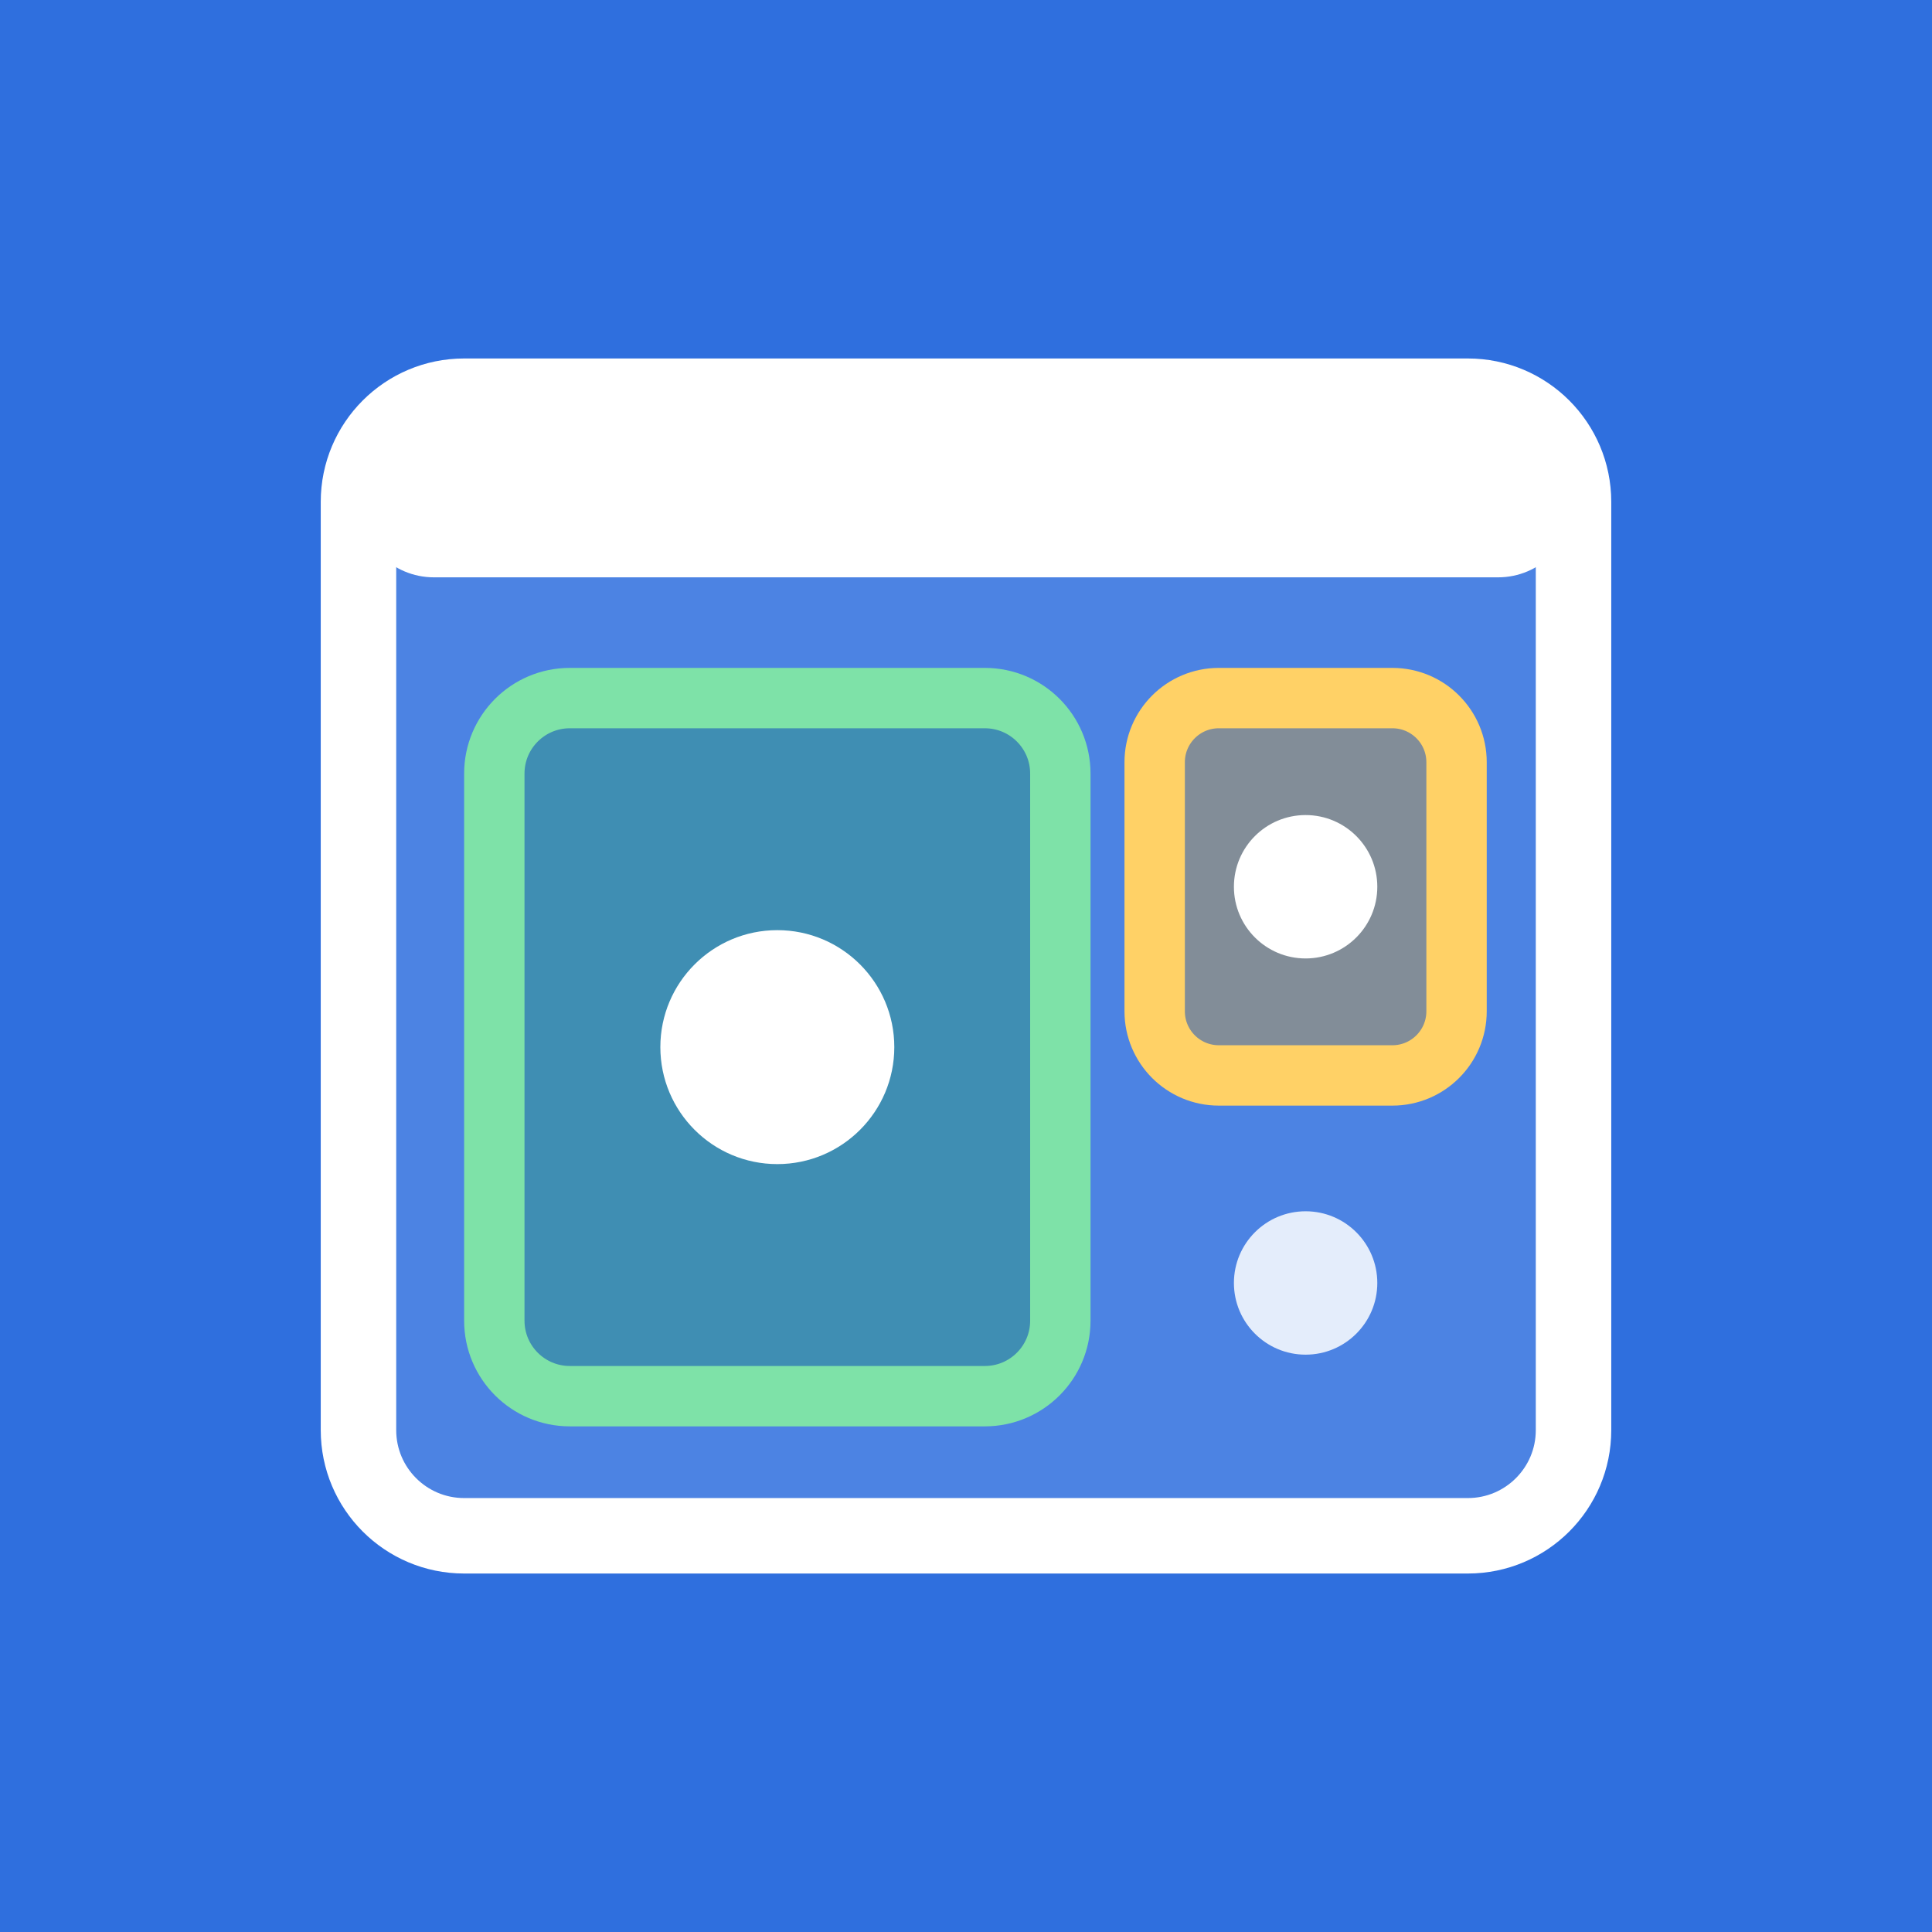
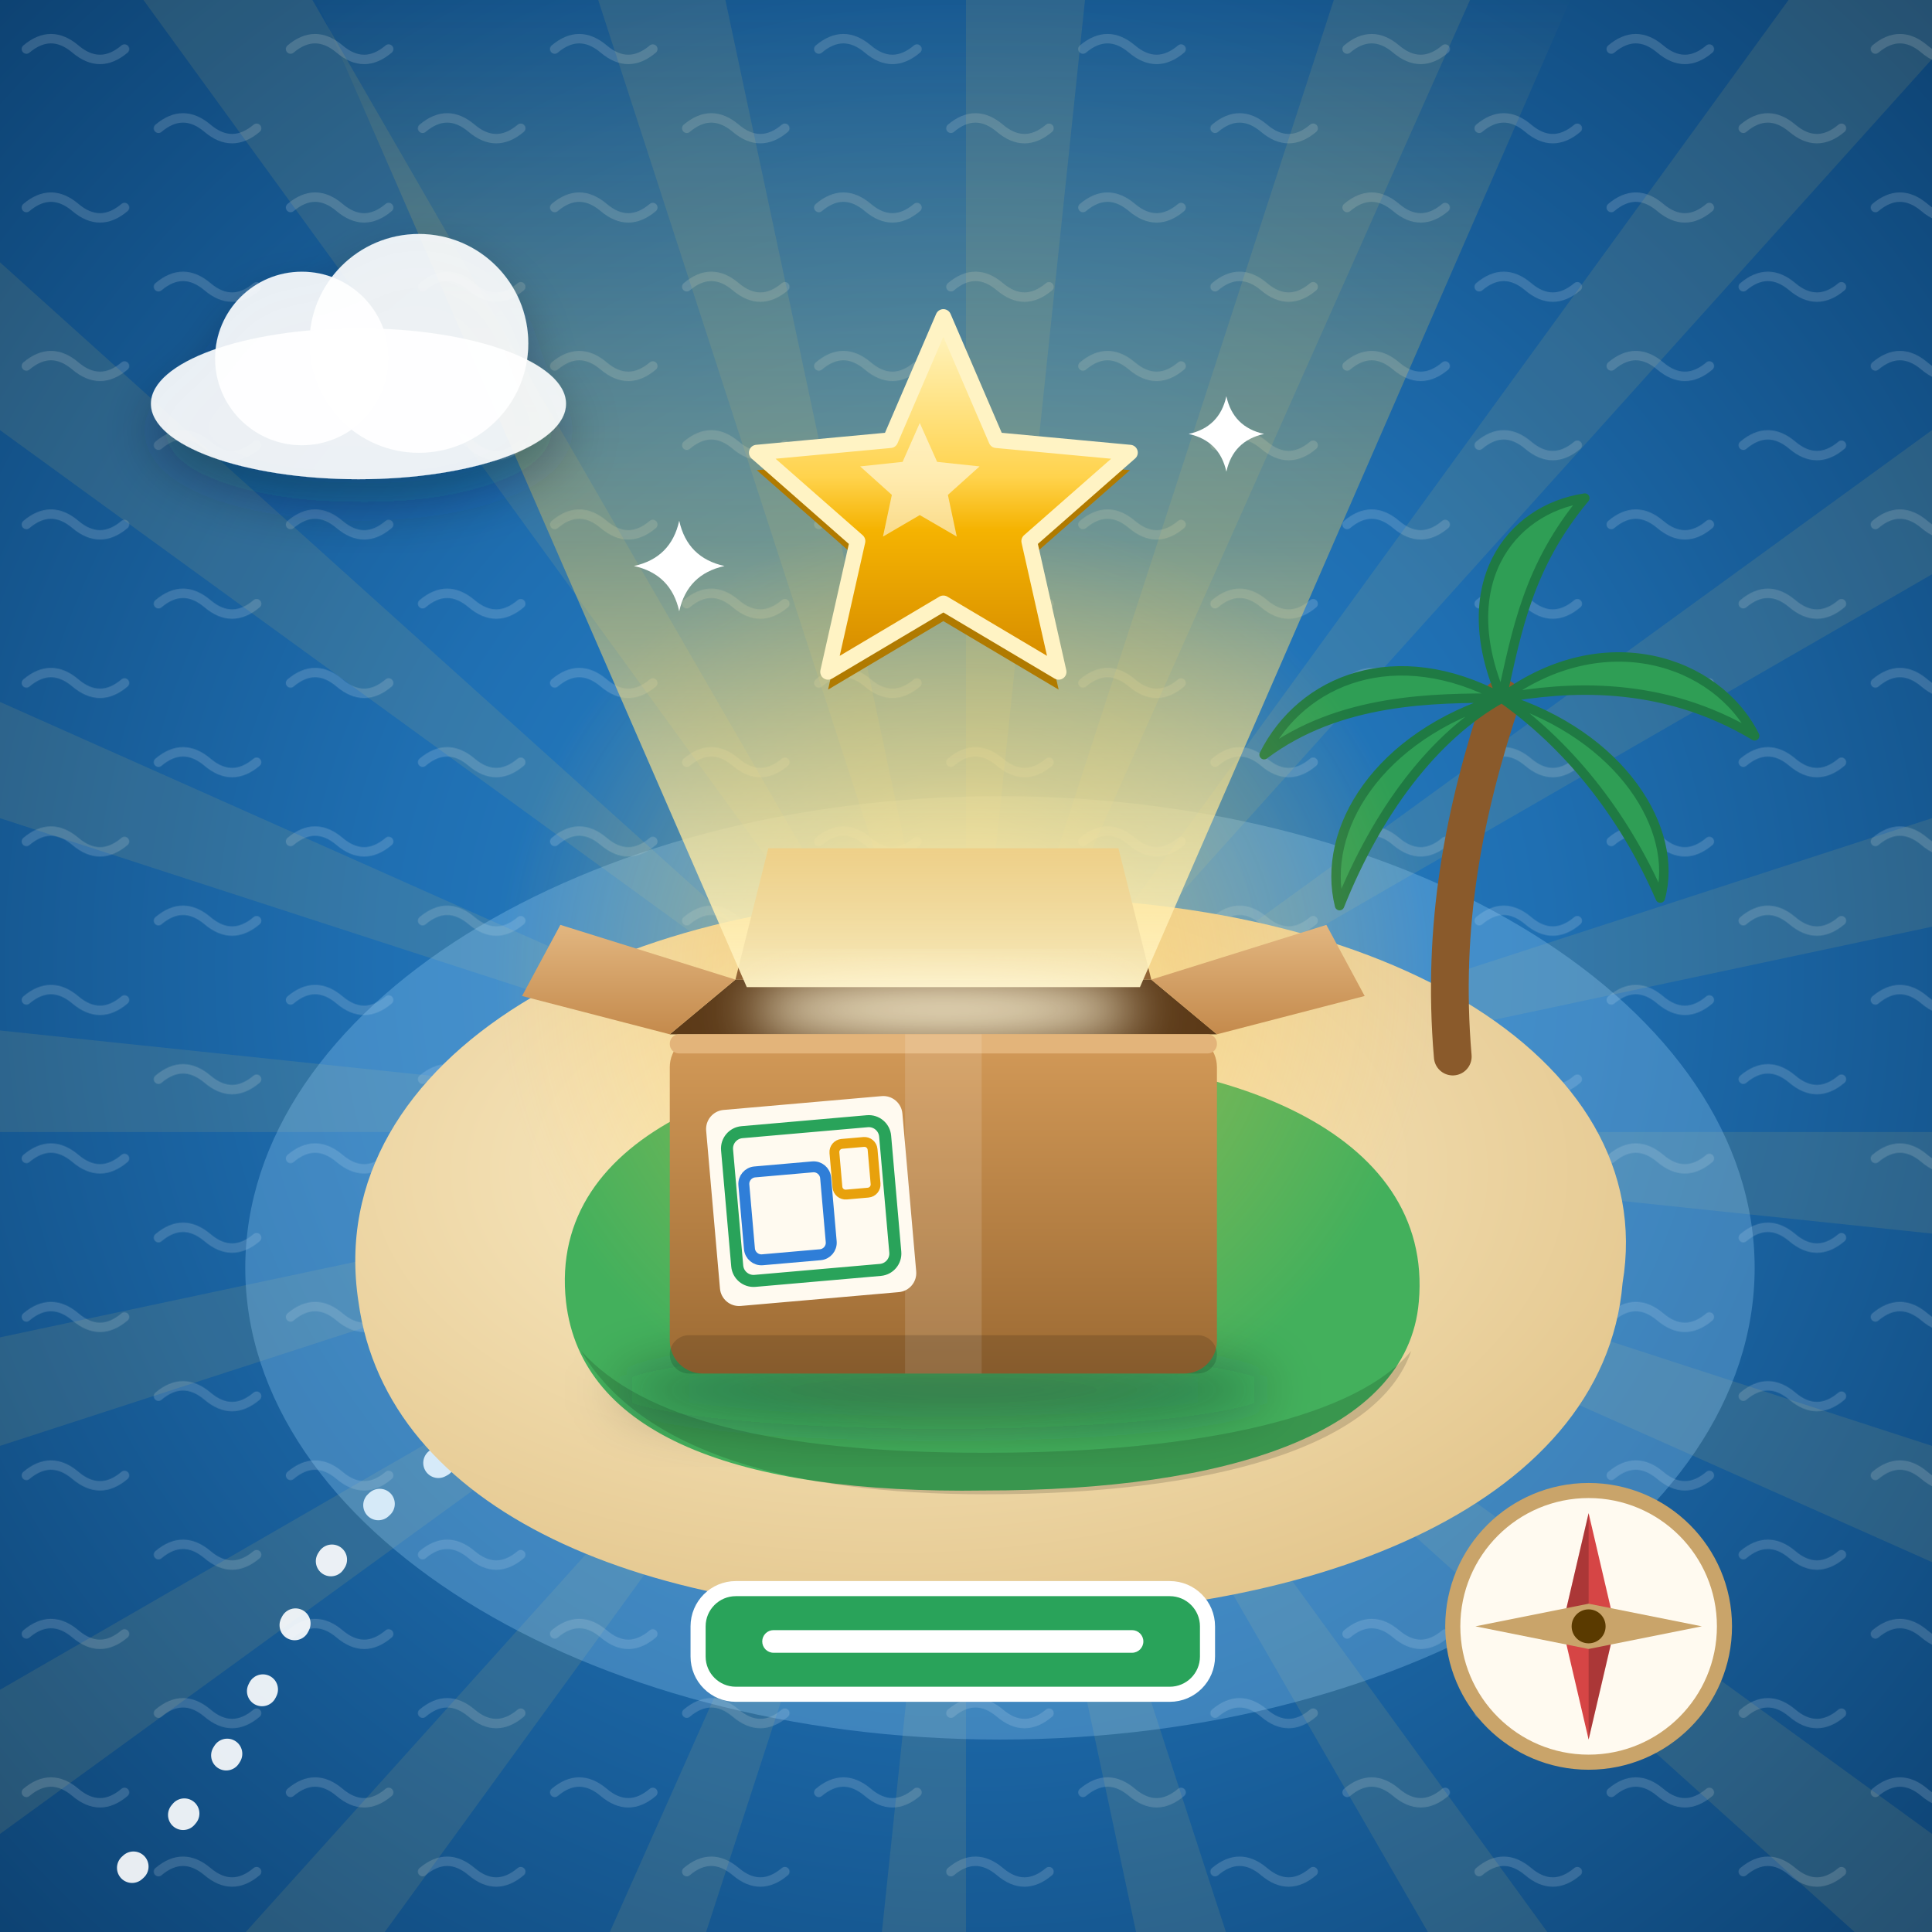
<svg xmlns="http://www.w3.org/2000/svg" viewBox="0 0 1024 1024">
-   <rect width="1024" height="1024" fill="#2f6fde" />
-   <rect x="190" y="210" width="644" height="604" rx="56" fill="#ffffff" fill-opacity=".14" stroke="#ffffff" stroke-width="40" />
-   <rect x="190" y="210" width="644" height="96" rx="40" fill="#ffffff" />
-   <rect x="262" y="370" width="300" height="370" rx="40" fill="#29a35a" fill-opacity=".35" stroke="#7ee2a8" stroke-width="32" />
-   <rect x="612" y="370" width="160" height="200" rx="34" fill="#e8a10c" fill-opacity=".35" stroke="#ffd166" stroke-width="32" />
-   <circle cx="412" cy="555" r="62" fill="#ffffff" />
-   <circle cx="692" cy="470" r="38" fill="#ffffff" />
-   <circle cx="692" cy="680" r="38" fill="#ffffff" fill-opacity=".85" />
+   <defs>
+     <filter id="flou" x="-50%" y="-50%" width="200%" height="200%">
+       <feGaussianBlur stdDeviation="14" />
+     </filter>
+     <filter id="ombre" x="-30%" y="-30%" width="160%" height="160%">
+       <feDropShadow dx="0" dy="14" stdDeviation="14" flood-color="#04172c" flood-opacity=".35" />
+     </filter>
+     <linearGradient id="or" x1="0" y1="0" x2="0" y2="1">
+       <stop offset="0" stop-color="#fff6c8" />
+       <stop offset=".45" stop-color="#ffd34d" />
+       <stop offset=".6" stop-color="#f5b301" />
+       <stop offset="1" stop-color="#d48a00" />
+     </linearGradient>
+     <linearGradient id="carton" x1="0" y1="0" x2="0" y2="1">
+       <stop offset="0" stop-color="#d39a58" />
+       <stop offset="1" stop-color="#9c6a33" />
+     </linearGradient>
+     <linearGradient id="rabat" x1="0" y1="1" x2="0" y2="0">
+       <stop offset="0" stop-color="#c48a4c" />
+       <stop offset="1" stop-color="#e2b680" />
+     </linearGradient>
+     <linearGradient id="rabat-fond" x1="0" y1="1" x2="0" y2="0">
+       <stop offset="0" stop-color="#8a5a2b" />
+       <stop offset="1" stop-color="#b77f40" />
+     </linearGradient>
+     <linearGradient id="faisceau" x1="0" y1="1" x2="0" y2="0">
+       <stop offset="0" stop-color="#fff3c4" stop-opacity=".95" />
+       <stop offset=".45" stop-color="#ffd34d" stop-opacity=".35" />
+       <stop offset="1" stop-color="#ffd34d" stop-opacity="0" />
+     </linearGradient>
+     <radialGradient id="mer" cx=".5" cy=".5" r=".75">
+       <stop offset="0" stop-color="#2a86cc" />
+       <stop offset=".4" stop-color="#1f6fb2" />
+       <stop offset="1" stop-color="#0b3d6b" />
+     </radialGradient>
+     <radialGradient id="halo" cx=".5" cy=".5" r=".5">
+       <stop offset="0" stop-color="#ffe9a0" stop-opacity=".85" />
+       <stop offset=".45" stop-color="#ffc94a" stop-opacity=".3" />
+       <stop offset="1" stop-color="#ffc94a" stop-opacity="0" />
+     </radialGradient>
+     <radialGradient id="violet" cx=".5" cy=".45" r=".75">
+       <stop offset="0" stop-color="#7448d0" />
+       <stop offset=".45" stop-color="#3f1f86" />
+       <stop offset="1" stop-color="#1c0c40" />
+     </radialGradient>
+     <radialGradient id="sable" cx=".42" cy=".38" r=".7">
+       <stop offset="0" stop-color="#fff2c8" />
+       <stop offset=".35" stop-color="#f4e1b5" />
+       <stop offset="1" stop-color="#e2c48a" />
+     </radialGradient>
+     <pattern id="vagues" width="140" height="84" patternUnits="userSpaceOnUse">
+       <path d="M14 26 q13 -11 26 0 q13 11 26 0 M84 68 q13 -11 26 0 q13 11 26 0" fill="none" stroke="#fff" stroke-opacity=".16" stroke-width="5" stroke-linecap="round" />
+     </pattern>
+     <clipPath id="forme">
+       <rect width="1024" height="1024" />
+     </clipPath>
+     <linearGradient id="reflet" x1="0" y1="0" x2="0" y2="1">
+       <stop offset="0" stop-color="#fff" stop-opacity=".22" />
+       <stop offset=".3" stop-color="#fff" stop-opacity="0" />
+     </linearGradient>
+   </defs>
+   <g clip-path="url(#forme)">
+     <g transform="">
+       <rect width="1024" height="1024" fill="url(#mer)" />
+       <rect width="1024" height="1024" fill="url(#vagues)" />
+       <path d="M512 600 L1612 600 L1606 715 Z M512 600 L1558.2 939.9 L1516.9 1047.4 Z M512 600 L1401.9 1246.6 L1329.5 1336 Z M512 600 L1158.6 1489.9 L1062 1552.6 Z M512 600 L851.9 1646.2 L740.7 1676 Z M512 600 L512 1700 L397 1694 Z M512 600 L172.1 1646.2 L64.6 1604.9 Z M512 600 L-134.6 1489.9 L-224 1417.5 Z M512 600 L-377.9 1246.6 L-440.6 1150 Z M512 600 L-534.2 939.9 L-564 828.7 Z M512 600 L-588 600 L-582 485 Z M512 600 L-534.2 260.1 L-492.9 152.6 Z M512 600 L-377.9 -46.6 L-305.5 -136 Z M512 600 L-134.6 -289.9 L-38 -352.6 Z M512 600 L172.1 -446.2 L283.3 -476 Z M512 600 L512 -500 L627 -494 Z M512 600 L851.9 -446.2 L959.4 -404.9 Z M512 600 L1158.6 -289.9 L1248 -217.5 Z M512 600 L1401.9 -46.6 L1464.6 50 Z M512 600 L1558.2 260.1 L1588 371.3 Z " fill="#ffd25a" fill-opacity="0.1" />
+       <path d="M70 990 C170 900 140 800 270 760" fill="none" stroke="#fff" stroke-opacity=".9" stroke-width="16" stroke-linecap="round" stroke-dasharray="1 38" />
+       <ellipse cx="530" cy="672" rx="400" ry="250" fill="#9fd6ff" fill-opacity=".28" />
+       <path d="M190 690 C170 560 330 470 520 476 C730 470 880 560 860 680 C850 800 690 860 520 856 C340 860 205 800 190 690 Z" fill="url(#sable)" />
+       <path d="M300 690 C290 600 400 560 520 560 C650 556 760 600 752 690 C746 760 650 790 522 790 C390 792 308 760 300 690 Z" fill="#43b05c" />
+       <path d="M308 716 C340 770 420 792 522 792 C640 792 730 768 748 716 C720 750 640 770 522 770 C410 770 340 752 308 716 Z" fill="#000" fill-opacity=".15" />
+       <g transform="translate(770 560)">
+         <path d="M0 0 C-6 -70 6 -130 26 -190" fill="none" stroke="#8a5a2b" stroke-width="20" stroke-linecap="round" />
+         <path d="M26 -190 C-30 -220 -80 -200 -100 -160 C-60 -190 -10 -190 26 -190 Z M26 -190 C80 -230 140 -210 160 -170 C110 -200 60 -196 26 -190 Z M26 -190 C0 -250 30 -290 70 -296 C40 -260 34 -226 26 -190 Z M26 -190 C-40 -170 -70 -120 -60 -80 C-40 -130 -10 -170 26 -190 Z M26 -190 C90 -170 120 -120 110 -84 C90 -130 60 -166 26 -190 Z" fill="#2f9e55" stroke="#1f7a43" stroke-width="5" stroke-linejoin="round" />
+       </g>
+       <circle cx="512" cy="520" r="250" fill="url(#halo)" />
+       <ellipse cx="500" cy="736.7" rx="174" ry="20.3" fill="#04172c" fill-opacity=".35" filter="url(#flou)" />
+       <path d="M389.8 519.2 L610.2 519.2 L592.8 449.6 L407.2 449.6 Z" fill="url(#rabat-fond)" />
+       <path d="M355 548.2 L645 548.2 L610.2 519.2 L389.8 519.2 Z" fill="#5c3a18" />
+       <path d="M395.8 523.2 L604.2 523.2 L833.5 -2.8 L166.5 -2.8 Z" fill="url(#faisceau)" />
+       <ellipse cx="500" cy="535.15" rx="104.4" ry="15.95" fill="#fff6d6" filter="url(#flou)" />
+       <path d="M355 548.2 L389.8 519.2 L297 490.2 L276.7 527.9 Z" fill="url(#rabat)" />
+       <path d="M645 548.2 L610.2 519.2 L703 490.2 L723.3 527.9 Z" fill="url(#rabat)" />
+       <rect x="355" y="548.2" width="290" height="179.8" rx="17.4" fill="url(#carton)" />
+       <rect x="355" y="548.2" width="290" height="10.15" rx="4.93" fill="#e3b47a" />
+       <rect x="479.7" y="548.2" width="40.6" height="179.8" fill="#fff" fill-opacity=".13" />
+       <rect x="355" y="707.7" width="290" height="20.3" rx="10.15" fill="#000" fill-opacity=".14" />
+       <g transform="rotate(-5 433.3 641.696)">
+         <rect x="378.2" y="584.16" width="104.4" height="104.284" rx="10.15" fill="#fffaf0" />
+         <rect x="388.35" y="596.746" width="84.1" height="79.112" rx="8.7" fill="none" stroke="#29a35a" stroke-width="6.38" />
+         <rect x="395.6" y="618.322" width="43.5" height="46.748" rx="6.38" fill="none" stroke="#2f7ed8" stroke-width="5.8" />
+         <rect x="444.9" y="607.534" width="20.3" height="26.97" rx="4.35" fill="none" stroke="#e8a10c" stroke-width="5.22" />
+       </g>
+       <path d="M500 177.4 L528.1 242.7 L598.9 249.2 L545.5 296.1 L561.1 365.5 L500 329.2 L438.9 365.5 L454.5 296.1 L401.1 249.2 L471.9 242.7 Z" fill="#b07a00" />
+       <path d="M500 168 L528.1 233.3 L598.9 239.9 L545.5 286.8 L561.1 356.1 L500 319.8 L438.9 356.1 L454.5 286.8 L401.1 239.9 L471.9 233.3 Z" fill="url(#or)" stroke="#fff3c4" stroke-width="8.3" stroke-linejoin="round" />
+       <path d="M487.5 224.2 L496.7 244.8 L519.2 247.2 L502.4 262.3 L507.1 284.4 L487.5 273 L468 284.4 L472.7 262.3 L455.9 247.2 L478.4 244.8 Z" fill="#fff" fill-opacity=".55" />
+       <path d="M360 276 Q364.32 295.68 384 300 Q364.32 304.32 360 324 Q355.68 304.32 336 300 Q355.68 295.68 360 276 Z" fill="#fff" />
+       <path d="M650 210 Q653.6 226.4 670 230 Q653.6 233.6 650 250 Q646.4 233.6 630 230 Q646.4 226.4 650 210 Z" fill="#fff" />
+       <rect x="370" y="842" width="270" height="56" rx="20" fill="#29a35a" stroke="#fff" stroke-width="8" />
+       <rect x="404" y="864" width="202" height="12" rx="6" fill="#fff" />
+       <g transform="translate(842 862)">
+         <circle r="72" fill="#fffaf0" stroke="#c9a46a" stroke-width="8" />
+         <path d="M0 -60 L14 0 L0 60 L-14 0 Z" fill="#d64545" />
+         <path d="M0 60 L14 0 L0 0 Z M0 -60 L-14 0 L0 0 Z" fill="#000" fill-opacity=".2" />
+         <path d="M-60 0 L0 -12 L60 0 L0 12 Z" fill="#c9a46a" />
+         <circle r="9" fill="#5a3a00" />
+       </g>
+       <g fill="#fff" fill-opacity=".9" filter="url(#ombre)">
+         <ellipse cx="190" cy="214" rx="110" ry="40" />
+         <circle cx="160" cy="190" r="46" />
+         <circle cx="222" cy="182" r="58" />
+       </g>
+     </g>
+   </g>
</svg>
